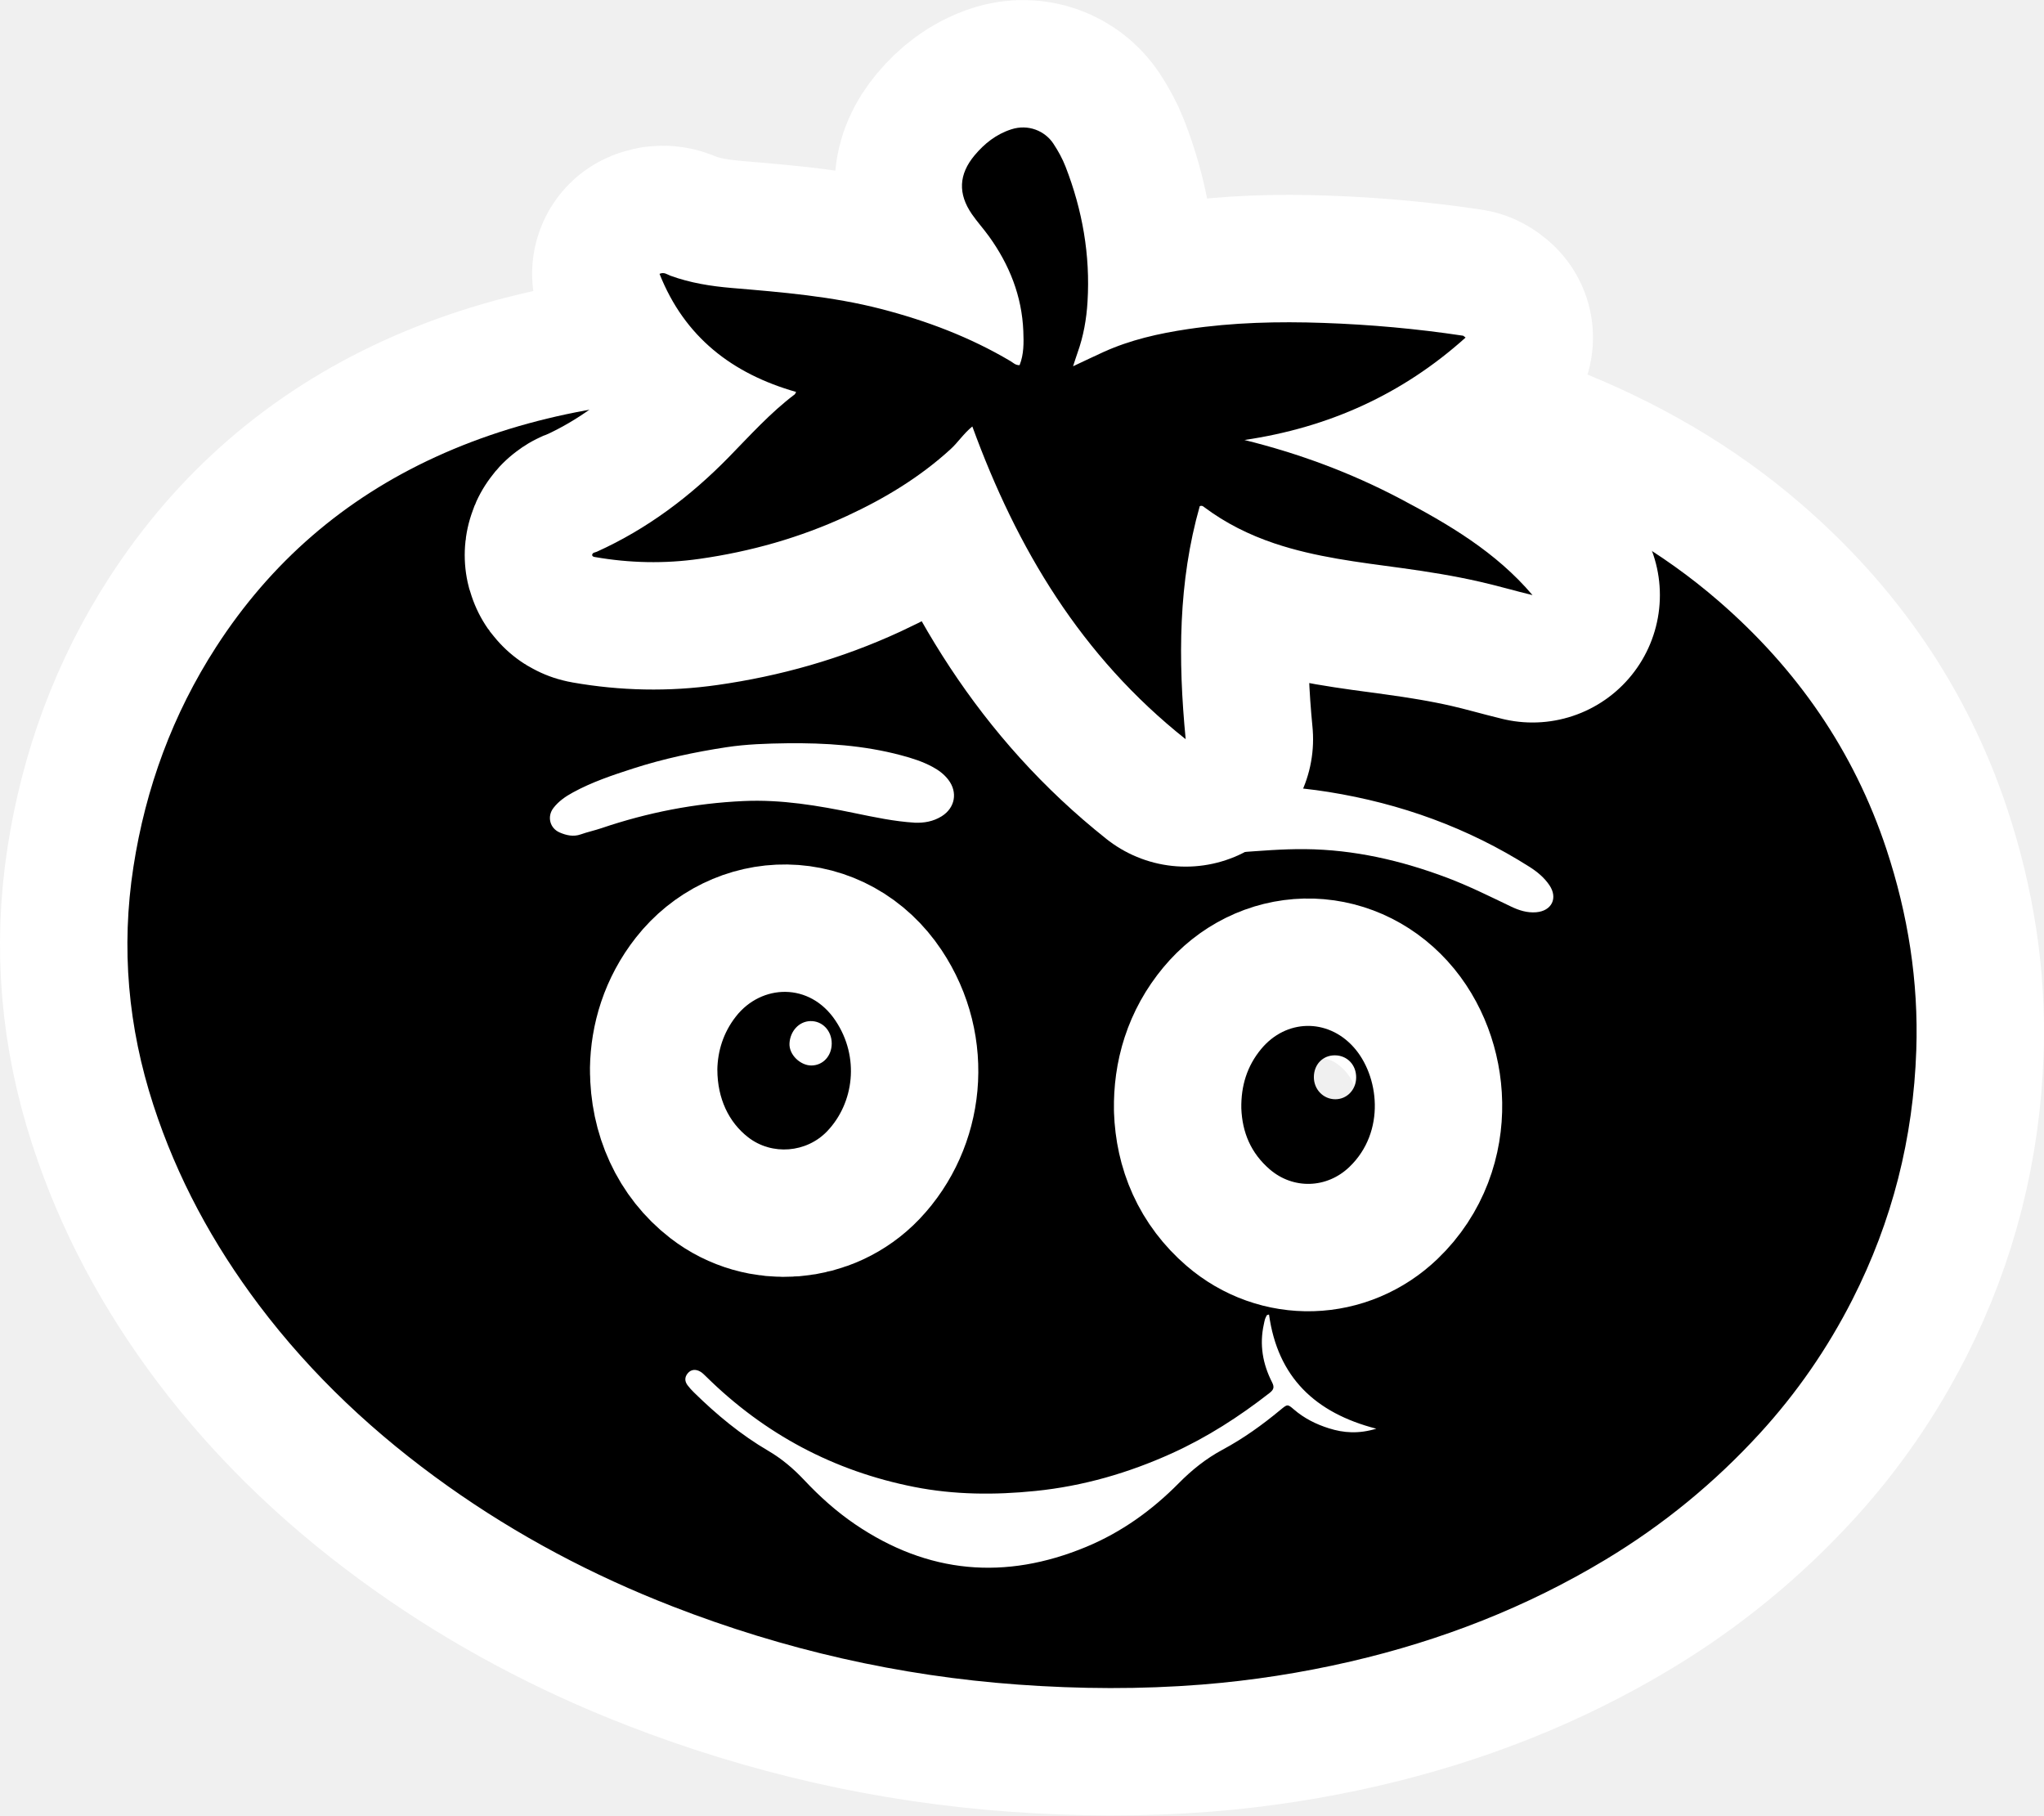
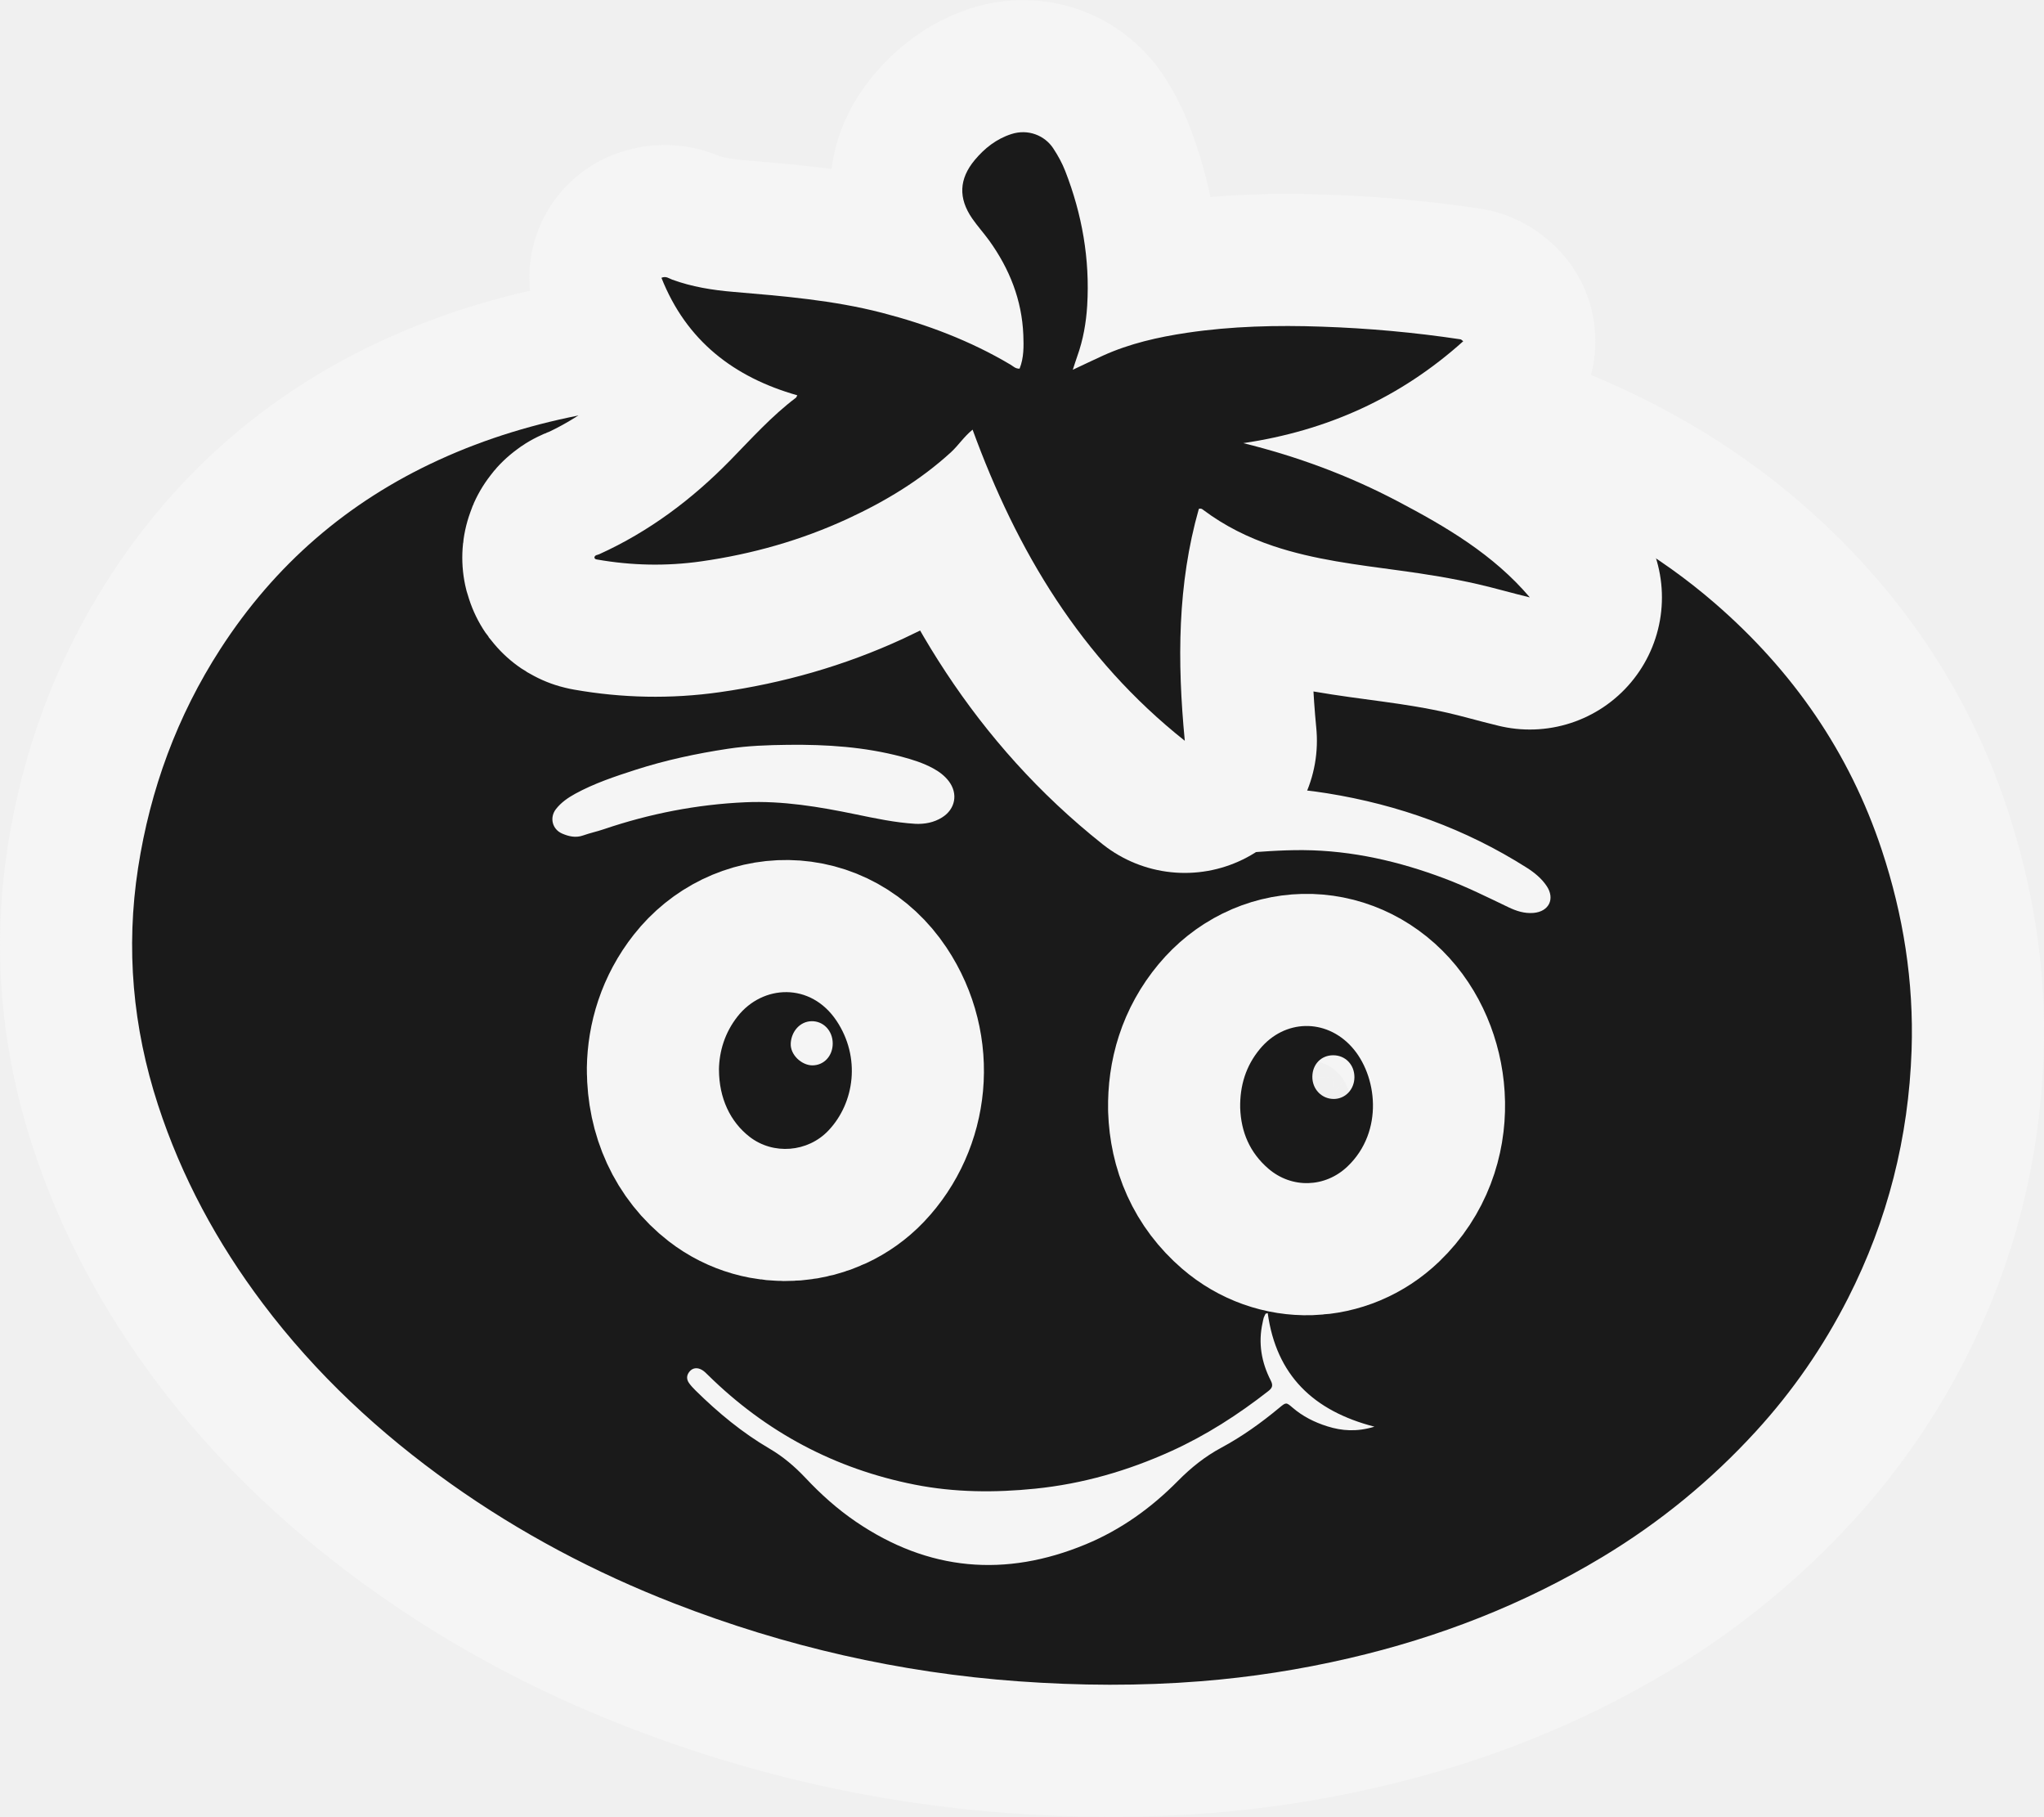
- <svg xmlns="http://www.w3.org/2000/svg" xmlns:xlink="http://www.w3.org/1999/xlink" preserveAspectRatio="none" overflow="visible" style="display: block;" width="64.181" height="57.002" viewBox="0 0 64.181 57.002" fill="none">
+ <svg xmlns="http://www.w3.org/2000/svg" xmlns:xlink="http://www.w3.org/1999/xlink" preserveAspectRatio="none" overflow="visible" style="display: block;" width="61.888" height="55.002" viewBox="0 0 61.888 55.002" fill="none">
  <g id="Group">
    <g id="Vector">
-       <path d="M23.424 12.602C21.816 14.489 20.002 16.019 17.689 16.878C17.136 17.084 16.588 17.302 16.033 17.517C16.065 17.62 16.149 17.622 16.218 17.645C17.328 18.02 18.451 18.343 19.629 18.428C20.369 18.483 21.106 18.467 21.842 18.379C23.099 18.23 24.326 17.955 25.515 17.518C26.898 17.011 28.207 16.358 29.41 15.502C29.632 15.344 29.837 15.162 30.053 14.995C30.216 14.869 30.238 14.874 30.322 15.057C30.582 15.626 30.824 16.203 31.1 16.763C32.058 18.703 33.253 20.482 34.749 22.05C35.551 22.892 36.442 23.637 37.367 24.34C37.519 24.456 37.667 24.578 37.817 24.697C37.722 24.814 37.612 24.791 37.514 24.805C37.206 24.849 36.915 24.944 36.655 25.114C36.049 25.509 36.094 26.258 36.742 26.589C37 26.721 37.284 26.762 37.567 26.779C37.986 26.806 38.408 26.798 38.829 26.768C39.544 26.717 40.258 26.654 40.976 26.661C42.517 26.675 43.993 27.016 45.428 27.555C46.121 27.816 46.782 28.146 47.448 28.465C47.697 28.584 47.954 28.666 48.236 28.643C48.723 28.602 48.925 28.199 48.651 27.793C48.49 27.554 48.268 27.371 48.027 27.218C46.09 25.989 43.98 25.229 41.718 24.866C40.668 24.698 39.615 24.641 38.555 24.673C38.499 24.675 38.441 24.672 38.385 24.676C38.253 24.686 38.207 24.618 38.193 24.496C38.129 23.92 38.047 23.345 37.993 22.768C37.884 21.61 37.853 20.451 37.916 19.289C37.949 18.675 38.031 18.067 38.143 17.462C38.158 17.377 38.159 17.281 38.241 17.189C38.438 17.284 38.64 17.385 38.844 17.479C39.77 17.903 40.749 18.144 41.746 18.323C42.908 18.532 44.085 18.646 45.248 18.855C46.457 19.072 47.635 19.407 48.808 19.766C49.22 19.892 49.632 20.015 50.044 20.142C50.089 20.155 50.13 20.164 50.172 20.138C49.432 18.854 48.512 17.727 47.33 16.819C45.951 15.76 44.444 14.924 42.859 14.22C42.759 14.176 42.637 14.164 42.558 14.036C42.938 14.038 43.291 14.113 43.643 14.174C45.121 14.435 46.58 14.772 47.982 15.322C50.168 16.18 52.185 17.329 53.964 18.871C56.416 20.994 58.209 23.572 59.232 26.659C59.909 28.705 60.245 30.812 60.171 32.971C60.078 35.727 59.418 38.34 58.165 40.804C57.386 42.336 56.419 43.735 55.262 45C53.84 46.554 52.226 47.877 50.42 48.965C47.925 50.469 45.245 51.509 42.415 52.166C40.875 52.523 39.316 52.766 37.737 52.892C35.815 53.044 33.896 53.032 31.975 52.893C28.229 52.623 24.611 51.796 21.114 50.436C18.613 49.464 16.256 48.218 14.067 46.664C11.807 45.06 9.8 43.192 8.127 40.971C6.686 39.057 5.56 36.983 4.817 34.698C4.02 32.251 3.797 29.759 4.189 27.221C4.572 24.741 5.421 22.427 6.786 20.313C8.503 17.655 10.799 15.667 13.679 14.347C15.187 13.656 16.759 13.187 18.383 12.887C20.034 12.582 21.702 12.526 23.424 12.604L23.424 12.602ZM24.628 28.045C21.464 28.084 19.023 30.576 19.057 33.733C19.09 36.727 21.657 39.233 24.654 39.197C27.767 39.159 30.252 36.623 30.189 33.501C30.127 30.376 27.561 28.038 24.628 28.046V28.045ZM41.046 40.256C44.06 40.301 46.678 37.782 46.638 34.666C46.597 31.486 44.096 29.139 41.105 29.12C38.012 29.101 35.534 31.606 35.505 34.675C35.478 37.574 37.925 40.273 41.046 40.256ZM39.847 41.273C39.825 41.279 39.802 41.286 39.78 41.292C39.76 41.333 39.736 41.372 39.722 41.415C39.705 41.468 39.696 41.525 39.684 41.58C39.542 42.219 39.649 42.825 39.942 43.4C40.02 43.553 39.997 43.631 39.865 43.735C38.911 44.48 37.899 45.131 36.796 45.631C35.431 46.249 34.009 46.661 32.512 46.813C31.237 46.943 29.965 46.935 28.708 46.687C26.187 46.19 24.008 45.03 22.176 43.225C22.119 43.17 22.063 43.111 21.996 43.07C21.844 42.978 21.694 42.998 21.596 43.117C21.494 43.238 21.496 43.368 21.588 43.492C21.649 43.574 21.719 43.65 21.792 43.721C22.5 44.417 23.263 45.049 24.121 45.551C24.55 45.802 24.916 46.114 25.253 46.472C25.737 46.987 26.261 47.458 26.847 47.857C29.138 49.415 31.563 49.624 34.105 48.569C35.212 48.11 36.172 47.42 37.011 46.571C37.423 46.154 37.868 45.797 38.385 45.519C39.038 45.169 39.639 44.737 40.209 44.264C40.423 44.087 40.428 44.081 40.626 44.252C40.95 44.532 41.323 44.719 41.728 44.846C42.191 44.992 42.659 45.026 43.216 44.858C41.289 44.361 40.118 43.236 39.847 41.273V41.273ZM28.717 25.831C29.019 25.843 29.306 25.792 29.567 25.63C29.99 25.366 30.079 24.877 29.778 24.483C29.644 24.308 29.471 24.18 29.279 24.077C28.967 23.909 28.632 23.803 28.291 23.713C27.117 23.4 25.916 23.323 24.708 23.337C24.072 23.345 23.434 23.366 22.803 23.462C21.814 23.613 20.837 23.821 19.884 24.128C19.236 24.337 18.589 24.553 17.988 24.882C17.756 25.008 17.541 25.157 17.379 25.367C17.171 25.635 17.262 26.003 17.573 26.138C17.783 26.228 18.002 26.28 18.235 26.198C18.449 26.122 18.672 26.075 18.887 26.002C20.337 25.51 21.824 25.219 23.354 25.151C24.534 25.098 25.686 25.292 26.835 25.53C27.457 25.658 28.08 25.791 28.717 25.83V25.831Z" stroke-width="8" stroke-linejoin="round" stroke="white" />
-       <use xlink:href="#stroke0_0_4" fill="black" />
+       <path d="M22.631 12.252C21.089 14.061 19.349 15.528 17.13 16.353C16.6 16.55 16.074 16.76 15.542 16.965C15.573 17.064 15.653 17.066 15.719 17.089C16.784 17.448 17.861 17.757 18.991 17.84C19.701 17.891 20.408 17.876 21.114 17.792C22.319 17.649 23.497 17.385 24.637 16.967C25.963 16.48 27.219 15.854 28.373 15.032C28.586 14.881 28.782 14.707 28.99 14.547C29.146 14.426 29.167 14.43 29.247 14.606C29.497 15.151 29.729 15.705 29.994 16.242C30.913 18.103 32.059 19.81 33.494 21.314C34.264 22.121 35.118 22.835 36.005 23.51C36.151 23.622 36.293 23.738 36.437 23.852C36.345 23.965 36.24 23.942 36.146 23.955C35.851 23.998 35.572 24.089 35.322 24.252C34.741 24.631 34.784 25.35 35.405 25.667C35.653 25.793 35.926 25.833 36.197 25.85C36.599 25.875 37.003 25.868 37.407 25.839C38.093 25.79 38.778 25.73 39.467 25.736C40.945 25.749 42.361 26.076 43.737 26.594C44.402 26.844 45.036 27.16 45.675 27.466C45.913 27.58 46.16 27.66 46.431 27.637C46.898 27.598 47.091 27.211 46.829 26.821C46.675 26.592 46.461 26.417 46.23 26.27C44.373 25.091 42.348 24.362 40.178 24.014C39.171 23.853 38.162 23.799 37.145 23.829C37.091 23.831 37.035 23.828 36.981 23.832C36.855 23.842 36.811 23.777 36.798 23.66C36.736 23.107 36.658 22.555 36.606 22.002C36.501 20.892 36.471 19.779 36.532 18.665C36.564 18.076 36.642 17.493 36.749 16.913C36.764 16.831 36.765 16.739 36.843 16.651C37.033 16.742 37.226 16.838 37.422 16.929C38.31 17.336 39.249 17.567 40.205 17.739C41.32 17.939 42.449 18.049 43.565 18.249C44.724 18.457 45.854 18.778 46.979 19.122C47.374 19.243 47.77 19.362 48.165 19.483C48.208 19.496 48.247 19.505 48.288 19.48C47.578 18.248 46.696 17.167 45.562 16.296C44.239 15.28 42.793 14.478 41.273 13.803C41.177 13.761 41.06 13.749 40.984 13.627C41.349 13.628 41.688 13.7 42.025 13.759C43.442 14.009 44.843 14.332 46.187 14.86C48.284 15.683 50.218 16.785 51.925 18.264C54.276 20.301 55.996 22.773 56.977 25.734C57.627 27.697 57.949 29.718 57.879 31.789C57.789 34.432 57.156 36.939 55.954 39.302C55.207 40.771 54.28 42.113 53.169 43.327C51.806 44.817 50.258 46.086 48.525 47.13C46.133 48.572 43.562 49.57 40.847 50.2C39.37 50.543 37.874 50.776 36.36 50.896C34.517 51.043 32.676 51.031 30.833 50.898C27.24 50.639 23.77 49.845 20.416 48.541C18.017 47.608 15.755 46.413 13.656 44.923C11.489 43.384 9.563 41.592 7.959 39.463C6.576 37.626 5.497 35.637 4.783 33.445C4.019 31.098 3.805 28.708 4.181 26.273C4.549 23.894 5.363 21.675 6.672 19.648C8.319 17.098 10.521 15.191 13.284 13.925C14.73 13.262 16.238 12.812 17.796 12.524C19.38 12.232 20.98 12.178 22.631 12.253L22.631 12.252ZM23.786 27.064C20.751 27.101 18.41 29.491 18.443 32.52C18.474 35.392 20.936 37.795 23.811 37.76C26.797 37.724 29.18 35.291 29.12 32.297C29.06 29.3 26.6 27.057 23.786 27.064V27.064ZM39.534 38.776C42.425 38.82 44.936 36.404 44.898 33.415C44.858 30.364 42.46 28.113 39.59 28.095C36.624 28.076 34.247 30.48 34.219 33.423C34.193 36.204 36.54 38.792 39.534 38.776ZM38.384 39.752C38.363 39.758 38.341 39.764 38.319 39.77C38.301 39.809 38.278 39.847 38.264 39.888C38.248 39.939 38.239 39.993 38.228 40.046C38.091 40.659 38.194 41.241 38.475 41.791C38.55 41.939 38.528 42.014 38.401 42.113C37.486 42.828 36.516 43.452 35.457 43.932C34.148 44.525 32.784 44.92 31.349 45.066C30.125 45.191 28.905 45.183 27.699 44.945C25.281 44.468 23.192 43.355 21.434 41.624C21.38 41.571 21.326 41.515 21.261 41.476C21.116 41.387 20.972 41.407 20.878 41.52C20.78 41.637 20.782 41.762 20.87 41.88C20.928 41.959 20.996 42.031 21.066 42.1C21.745 42.768 22.476 43.374 23.3 43.855C23.711 44.096 24.062 44.395 24.386 44.738C24.85 45.233 25.353 45.684 25.915 46.067C28.112 47.561 30.438 47.762 32.877 46.75C33.938 46.31 34.859 45.648 35.663 44.834C36.059 44.433 36.485 44.091 36.981 43.825C37.608 43.488 38.184 43.075 38.731 42.621C38.937 42.45 38.941 42.445 39.131 42.609C39.442 42.878 39.8 43.057 40.188 43.179C40.633 43.319 41.081 43.352 41.615 43.19C39.767 42.713 38.644 41.635 38.384 39.752V39.752ZM27.708 24.94C27.998 24.952 28.273 24.903 28.523 24.747C28.929 24.494 29.015 24.025 28.726 23.647C28.597 23.479 28.432 23.357 28.247 23.257C27.948 23.096 27.627 22.995 27.3 22.908C26.173 22.609 25.022 22.535 23.863 22.548C23.253 22.555 22.641 22.576 22.036 22.668C21.087 22.812 20.15 23.012 19.235 23.307C18.614 23.507 17.994 23.714 17.417 24.029C17.195 24.151 16.988 24.294 16.832 24.495C16.633 24.752 16.721 25.105 17.019 25.234C17.22 25.321 17.43 25.371 17.654 25.292C17.859 25.219 18.073 25.174 18.279 25.104C19.67 24.632 21.096 24.353 22.564 24.287C23.696 24.237 24.801 24.423 25.903 24.651C26.5 24.774 27.097 24.902 27.708 24.939V24.94Z" stroke-width="8" stroke-linejoin="round" stroke="#F5F5F5" />
+       <use xlink:href="#stroke0_0_4" fill="#1A1A1A" />
    </g>
    <g id="Vector_2">
-       <path d="M32.015 11.465C32.152 11.122 32.146 10.757 32.132 10.398C32.088 9.297 31.696 8.315 31.058 7.427C30.886 7.187 30.685 6.967 30.517 6.724C30.075 6.082 30.103 5.474 30.601 4.878C30.912 4.506 31.282 4.213 31.754 4.061C32.287 3.888 32.811 4.11 33.075 4.509C33.226 4.738 33.358 4.976 33.457 5.23C33.988 6.595 34.237 8.008 34.148 9.472C34.116 10.017 34.021 10.556 33.835 11.074C33.79 11.199 33.752 11.326 33.694 11.5C34.041 11.337 34.343 11.192 34.648 11.053C35.493 10.67 36.388 10.469 37.301 10.333C38.713 10.123 40.134 10.089 41.557 10.139C43.023 10.19 44.484 10.321 45.937 10.54C45.954 10.543 45.969 10.563 46.019 10.599C44.03 12.386 41.714 13.426 39.075 13.815C40.776 14.235 42.401 14.836 43.947 15.649C45.485 16.458 46.974 17.333 48.12 18.685C47.564 18.551 47.022 18.391 46.471 18.266C45.662 18.081 44.845 17.95 44.023 17.837C42.673 17.653 41.317 17.498 40.016 17.061C39.223 16.794 38.484 16.427 37.814 15.925C37.779 15.898 37.743 15.865 37.672 15.892C36.997 18.265 36.987 20.692 37.23 23.21C33.943 20.602 31.927 17.218 30.531 13.39C30.256 13.614 30.084 13.887 29.849 14.102C28.882 14.986 27.776 15.653 26.593 16.2C25.118 16.882 23.571 17.319 21.965 17.547C20.866 17.704 19.765 17.68 18.671 17.488C18.637 17.482 18.604 17.473 18.592 17.429C18.602 17.342 18.69 17.347 18.743 17.322C20.318 16.609 21.674 15.59 22.878 14.359C23.546 13.677 24.185 12.963 24.952 12.384C24.968 12.372 24.974 12.347 24.998 12.306C22.995 11.736 21.496 10.585 20.709 8.598C20.855 8.533 20.952 8.62 21.049 8.656C21.674 8.884 22.321 8.986 22.98 9.042C24.554 9.175 26.129 9.303 27.667 9.701C29.093 10.07 30.458 10.585 31.728 11.338C31.813 11.388 31.887 11.471 32.015 11.465H32.015Z" stroke-width="8" stroke-linejoin="round" stroke="white" />
-       <use xlink:href="#stroke2_0_4" fill="black" />
+       <path d="M30.871 11.16C31.003 10.831 30.997 10.481 30.984 10.137C30.941 9.081 30.566 8.139 29.954 7.287C29.788 7.057 29.596 6.846 29.435 6.613C29.011 5.997 29.037 5.414 29.515 4.842C29.813 4.486 30.169 4.205 30.621 4.059C31.133 3.893 31.635 4.105 31.888 4.488C32.033 4.708 32.159 4.936 32.254 5.18C32.764 6.489 33.002 7.844 32.918 9.249C32.886 9.772 32.796 10.288 32.617 10.786C32.575 10.905 32.537 11.027 32.482 11.194C32.815 11.038 33.105 10.898 33.397 10.765C34.208 10.398 35.066 10.205 35.942 10.074C37.296 9.873 38.66 9.841 40.024 9.889C41.431 9.937 42.832 10.063 44.225 10.273C44.242 10.276 44.257 10.295 44.304 10.33C42.396 12.044 40.175 13.042 37.643 13.415C39.275 13.817 40.834 14.394 42.316 15.174C43.791 15.95 45.22 16.789 46.32 18.085C45.786 17.957 45.266 17.804 44.738 17.683C43.962 17.506 43.178 17.38 42.389 17.273C41.095 17.096 39.794 16.947 38.546 16.528C37.785 16.272 37.077 15.92 36.434 15.438C36.4 15.412 36.366 15.381 36.298 15.406C35.651 17.682 35.641 20.01 35.873 22.426C32.721 19.924 30.788 16.678 29.448 13.007C29.184 13.221 29.019 13.483 28.794 13.69C27.866 14.538 26.806 15.177 25.671 15.702C24.256 16.356 22.772 16.775 21.232 16.994C20.177 17.144 19.122 17.122 18.072 16.937C18.04 16.932 18.008 16.923 17.997 16.881C18.006 16.798 18.09 16.802 18.141 16.779C19.652 16.094 20.953 15.117 22.108 13.937C22.749 13.282 23.361 12.597 24.097 12.042C24.112 12.031 24.118 12.007 24.141 11.967C22.219 11.421 20.782 10.316 20.027 8.41C20.167 8.348 20.26 8.432 20.354 8.466C20.953 8.684 21.573 8.783 22.205 8.836C23.715 8.964 25.226 9.087 26.701 9.468C28.069 9.822 29.378 10.316 30.596 11.039C30.678 11.087 30.748 11.167 30.872 11.16H30.871Z" stroke-width="8" stroke-linejoin="round" stroke="#F5F5F5" />
+       <use xlink:href="#stroke2_0_4" fill="#1A1A1A" />
    </g>
    <g id="Vector_3">
-       <path d="M22.524 33.589C22.534 33.011 22.706 32.426 23.111 31.911C23.905 30.899 25.423 30.828 26.236 32.048C27.001 33.194 26.815 34.633 25.976 35.515C25.326 36.198 24.239 36.287 23.494 35.71C22.88 35.235 22.527 34.487 22.525 33.589H22.524ZM26.116 32.764C26.117 32.361 25.821 32.051 25.446 32.06C25.087 32.069 24.814 32.375 24.79 32.753C24.767 33.122 25.139 33.454 25.474 33.454C25.842 33.453 26.115 33.155 26.116 32.764L26.116 32.764Z" stroke-width="8" stroke-linejoin="round" stroke="white" />
-       <use xlink:href="#stroke4_0_4" fill="black" />
+       <path d="M21.768 32.382C21.777 31.827 21.943 31.266 22.331 30.772C23.093 29.802 24.548 29.733 25.329 30.903C26.062 32.002 25.884 33.383 25.079 34.229C24.455 34.884 23.413 34.969 22.698 34.416C22.109 33.96 21.771 33.243 21.769 32.382H21.768ZM25.213 31.59C25.214 31.204 24.93 30.907 24.57 30.915C24.226 30.923 23.965 31.217 23.942 31.58C23.919 31.933 24.276 32.252 24.598 32.252C24.95 32.251 25.213 31.965 25.213 31.59L25.213 31.59Z" stroke-width="8" stroke-linejoin="round" stroke="#F5F5F5" />
+       <use xlink:href="#stroke4_0_4" fill="#1A1A1A" />
    </g>
    <g id="Vector_4">
-       <path d="M38.977 34.795C38.966 34.1 39.153 33.474 39.603 32.933C40.381 31.997 41.675 31.968 42.492 32.866C43.305 33.758 43.524 35.534 42.37 36.64C41.662 37.319 40.606 37.351 39.867 36.713C39.28 36.206 39.005 35.559 38.977 34.795H38.977ZM41.255 33.81C41.25 34.201 41.548 34.513 41.928 34.514C42.292 34.515 42.579 34.218 42.583 33.835C42.588 33.435 42.3 33.135 41.912 33.135C41.536 33.135 41.26 33.419 41.255 33.81Z" stroke-width="8" stroke-linejoin="round" stroke="white" />
-       <use xlink:href="#stroke6_0_4" fill="black" />
+       <path d="M37.55 33.538C37.539 32.872 37.718 32.271 38.15 31.752C38.896 30.855 40.137 30.826 40.922 31.688C41.7 32.543 41.911 34.247 40.804 35.308C40.125 35.959 39.112 35.989 38.403 35.378C37.84 34.892 37.576 34.271 37.55 33.538H37.55ZM39.735 32.593C39.73 32.968 40.015 33.267 40.38 33.269C40.729 33.27 41.004 32.985 41.009 32.617C41.013 32.234 40.736 31.945 40.365 31.946C40.004 31.946 39.739 32.218 39.735 32.593Z" stroke-width="8" stroke-linejoin="round" stroke="#F5F5F5" />
+       <use xlink:href="#stroke6_0_4" fill="#1A1A1A" />
    </g>
  </g>
  <defs>
-     <path id="stroke0_0_4" d="M23.424 12.602C21.816 14.489 20.002 16.019 17.689 16.878C17.136 17.084 16.588 17.302 16.033 17.517C16.065 17.62 16.149 17.622 16.218 17.645C17.328 18.02 18.451 18.343 19.629 18.428C20.369 18.483 21.106 18.467 21.842 18.379C23.099 18.23 24.326 17.955 25.515 17.518C26.898 17.011 28.207 16.358 29.41 15.502C29.632 15.344 29.837 15.162 30.053 14.995C30.216 14.869 30.238 14.874 30.322 15.057C30.582 15.626 30.824 16.203 31.1 16.763C32.058 18.703 33.253 20.482 34.749 22.05C35.551 22.892 36.442 23.637 37.367 24.34C37.519 24.456 37.667 24.578 37.817 24.697C37.722 24.814 37.612 24.791 37.514 24.805C37.206 24.849 36.915 24.944 36.655 25.114C36.049 25.509 36.094 26.258 36.742 26.589C37 26.721 37.284 26.762 37.567 26.779C37.986 26.806 38.408 26.798 38.829 26.768C39.544 26.717 40.258 26.654 40.976 26.661C42.517 26.675 43.993 27.016 45.428 27.555C46.121 27.816 46.782 28.146 47.448 28.465C47.697 28.584 47.954 28.666 48.236 28.643C48.723 28.602 48.925 28.199 48.651 27.793C48.49 27.554 48.268 27.371 48.027 27.218C46.09 25.989 43.98 25.229 41.718 24.866C40.668 24.698 39.615 24.641 38.555 24.673C38.499 24.675 38.441 24.672 38.385 24.676C38.253 24.686 38.207 24.618 38.193 24.496C38.129 23.92 38.047 23.345 37.993 22.768C37.884 21.61 37.853 20.451 37.916 19.289C37.949 18.675 38.031 18.067 38.143 17.462C38.158 17.377 38.159 17.281 38.241 17.189C38.438 17.284 38.64 17.385 38.844 17.479C39.77 17.903 40.749 18.144 41.746 18.323C42.908 18.532 44.085 18.646 45.248 18.855C46.457 19.072 47.635 19.407 48.808 19.766C49.22 19.892 49.632 20.015 50.044 20.142C50.089 20.155 50.13 20.164 50.172 20.138C49.432 18.854 48.512 17.727 47.33 16.819C45.951 15.76 44.444 14.924 42.859 14.22C42.759 14.176 42.637 14.164 42.558 14.036C42.938 14.038 43.291 14.113 43.643 14.174C45.121 14.435 46.58 14.772 47.982 15.322C50.168 16.18 52.185 17.329 53.964 18.871C56.416 20.994 58.209 23.572 59.232 26.659C59.909 28.705 60.245 30.812 60.171 32.971C60.078 35.727 59.418 38.34 58.165 40.804C57.386 42.336 56.419 43.735 55.262 45C53.84 46.554 52.226 47.877 50.42 48.965C47.925 50.469 45.245 51.509 42.415 52.166C40.875 52.523 39.316 52.766 37.737 52.892C35.815 53.044 33.896 53.032 31.975 52.893C28.229 52.623 24.611 51.796 21.114 50.436C18.613 49.464 16.256 48.218 14.067 46.664C11.807 45.06 9.8 43.192 8.127 40.971C6.686 39.057 5.56 36.983 4.817 34.698C4.02 32.251 3.797 29.759 4.189 27.221C4.572 24.741 5.421 22.427 6.786 20.313C8.503 17.655 10.799 15.667 13.679 14.347C15.187 13.656 16.759 13.187 18.383 12.887C20.034 12.582 21.702 12.526 23.424 12.604L23.424 12.602ZM24.628 28.045C21.464 28.084 19.023 30.576 19.057 33.733C19.09 36.727 21.657 39.233 24.654 39.197C27.767 39.159 30.252 36.623 30.189 33.501C30.127 30.376 27.561 28.038 24.628 28.046V28.045ZM41.046 40.256C44.06 40.301 46.678 37.782 46.638 34.666C46.597 31.486 44.096 29.139 41.105 29.12C38.012 29.101 35.534 31.606 35.505 34.675C35.478 37.574 37.925 40.273 41.046 40.256ZM39.847 41.273C39.825 41.279 39.802 41.286 39.78 41.292C39.76 41.333 39.736 41.372 39.722 41.415C39.705 41.468 39.696 41.525 39.684 41.58C39.542 42.219 39.649 42.825 39.942 43.4C40.02 43.553 39.997 43.631 39.865 43.735C38.911 44.48 37.899 45.131 36.796 45.631C35.431 46.249 34.009 46.661 32.512 46.813C31.237 46.943 29.965 46.935 28.708 46.687C26.187 46.19 24.008 45.03 22.176 43.225C22.119 43.17 22.063 43.111 21.996 43.07C21.844 42.978 21.694 42.998 21.596 43.117C21.494 43.238 21.496 43.368 21.588 43.492C21.649 43.574 21.719 43.65 21.792 43.721C22.5 44.417 23.263 45.049 24.121 45.551C24.55 45.802 24.916 46.114 25.253 46.472C25.737 46.987 26.261 47.458 26.847 47.857C29.138 49.415 31.563 49.624 34.105 48.569C35.212 48.11 36.172 47.42 37.011 46.571C37.423 46.154 37.868 45.797 38.385 45.519C39.038 45.169 39.639 44.737 40.209 44.264C40.423 44.087 40.428 44.081 40.626 44.252C40.95 44.532 41.323 44.719 41.728 44.846C42.191 44.992 42.659 45.026 43.216 44.858C41.289 44.361 40.118 43.236 39.847 41.273V41.273ZM28.717 25.831C29.019 25.843 29.306 25.792 29.567 25.63C29.99 25.366 30.079 24.877 29.778 24.483C29.644 24.308 29.471 24.18 29.279 24.077C28.967 23.909 28.632 23.803 28.291 23.713C27.117 23.4 25.916 23.323 24.708 23.337C24.072 23.345 23.434 23.366 22.803 23.462C21.814 23.613 20.837 23.821 19.884 24.128C19.236 24.337 18.589 24.553 17.988 24.882C17.756 25.008 17.541 25.157 17.379 25.367C17.171 25.635 17.262 26.003 17.573 26.138C17.783 26.228 18.002 26.28 18.235 26.198C18.449 26.122 18.672 26.075 18.887 26.002C20.337 25.51 21.824 25.219 23.354 25.151C24.534 25.098 25.686 25.292 26.835 25.53C27.457 25.658 28.08 25.791 28.717 25.83V25.831Z" />
-     <path id="stroke2_0_4" d="M32.015 11.465C32.152 11.122 32.146 10.757 32.132 10.398C32.088 9.297 31.696 8.315 31.058 7.427C30.886 7.187 30.685 6.967 30.517 6.724C30.075 6.082 30.103 5.474 30.601 4.878C30.912 4.506 31.282 4.213 31.754 4.061C32.287 3.888 32.811 4.11 33.075 4.509C33.226 4.738 33.358 4.976 33.457 5.23C33.988 6.595 34.237 8.008 34.148 9.472C34.116 10.017 34.021 10.556 33.835 11.074C33.79 11.199 33.752 11.326 33.694 11.5C34.041 11.337 34.343 11.192 34.648 11.053C35.493 10.67 36.388 10.469 37.301 10.333C38.713 10.123 40.134 10.089 41.557 10.139C43.023 10.19 44.484 10.321 45.937 10.54C45.954 10.543 45.969 10.563 46.019 10.599C44.03 12.386 41.714 13.426 39.075 13.815C40.776 14.235 42.401 14.836 43.947 15.649C45.485 16.458 46.974 17.333 48.12 18.685C47.564 18.551 47.022 18.391 46.471 18.266C45.662 18.081 44.845 17.95 44.023 17.837C42.673 17.653 41.317 17.498 40.016 17.061C39.223 16.794 38.484 16.427 37.814 15.925C37.779 15.898 37.743 15.865 37.672 15.892C36.997 18.265 36.987 20.692 37.23 23.21C33.943 20.602 31.927 17.218 30.531 13.39C30.256 13.614 30.084 13.887 29.849 14.102C28.882 14.986 27.776 15.653 26.593 16.2C25.118 16.882 23.571 17.319 21.965 17.547C20.866 17.704 19.765 17.68 18.671 17.488C18.637 17.482 18.604 17.473 18.592 17.429C18.602 17.342 18.69 17.347 18.743 17.322C20.318 16.609 21.674 15.59 22.878 14.359C23.546 13.677 24.185 12.963 24.952 12.384C24.968 12.372 24.974 12.347 24.998 12.306C22.995 11.736 21.496 10.585 20.709 8.598C20.855 8.533 20.952 8.62 21.049 8.656C21.674 8.884 22.321 8.986 22.98 9.042C24.554 9.175 26.129 9.303 27.667 9.701C29.093 10.07 30.458 10.585 31.728 11.338C31.813 11.388 31.887 11.471 32.015 11.465H32.015Z" />
-     <path id="stroke4_0_4" d="M22.524 33.589C22.534 33.011 22.706 32.426 23.111 31.911C23.905 30.899 25.423 30.828 26.236 32.048C27.001 33.194 26.815 34.633 25.976 35.515C25.326 36.198 24.239 36.287 23.494 35.71C22.88 35.235 22.527 34.487 22.525 33.589H22.524ZM26.116 32.764C26.117 32.361 25.821 32.051 25.446 32.06C25.087 32.069 24.814 32.375 24.79 32.753C24.767 33.122 25.139 33.454 25.474 33.454C25.842 33.453 26.115 33.155 26.116 32.764L26.116 32.764Z" />
-     <path id="stroke6_0_4" d="M38.977 34.795C38.966 34.1 39.153 33.474 39.603 32.933C40.381 31.997 41.675 31.968 42.492 32.866C43.305 33.758 43.524 35.534 42.37 36.64C41.662 37.319 40.606 37.351 39.867 36.713C39.28 36.206 39.005 35.559 38.977 34.795H38.977ZM41.255 33.81C41.25 34.201 41.548 34.513 41.928 34.514C42.292 34.515 42.579 34.218 42.583 33.835C42.588 33.435 42.3 33.135 41.912 33.135C41.536 33.135 41.26 33.419 41.255 33.81Z" />
+     <path id="stroke0_0_4" d="M22.631 12.252C21.089 14.061 19.349 15.528 17.13 16.353C16.6 16.55 16.074 16.76 15.542 16.965C15.573 17.064 15.653 17.066 15.719 17.089C16.784 17.448 17.861 17.757 18.991 17.84C19.701 17.891 20.408 17.876 21.114 17.792C22.319 17.649 23.497 17.385 24.637 16.967C25.963 16.48 27.219 15.854 28.373 15.032C28.586 14.881 28.782 14.707 28.99 14.547C29.146 14.426 29.167 14.43 29.247 14.606C29.497 15.151 29.729 15.705 29.994 16.242C30.913 18.103 32.059 19.81 33.494 21.314C34.264 22.121 35.118 22.835 36.005 23.51C36.151 23.622 36.293 23.738 36.437 23.852C36.345 23.965 36.24 23.942 36.146 23.955C35.851 23.998 35.572 24.089 35.322 24.252C34.741 24.631 34.784 25.35 35.405 25.667C35.653 25.793 35.926 25.833 36.197 25.85C36.599 25.875 37.003 25.868 37.407 25.839C38.093 25.79 38.778 25.73 39.467 25.736C40.945 25.749 42.361 26.076 43.737 26.594C44.402 26.844 45.036 27.16 45.675 27.466C45.913 27.58 46.16 27.66 46.431 27.637C46.898 27.598 47.091 27.211 46.829 26.821C46.675 26.592 46.461 26.417 46.23 26.27C44.373 25.091 42.348 24.362 40.178 24.014C39.171 23.853 38.162 23.799 37.145 23.829C37.091 23.831 37.035 23.828 36.981 23.832C36.855 23.842 36.811 23.777 36.798 23.66C36.736 23.107 36.658 22.555 36.606 22.002C36.501 20.892 36.471 19.779 36.532 18.665C36.564 18.076 36.642 17.493 36.749 16.913C36.764 16.831 36.765 16.739 36.843 16.651C37.033 16.742 37.226 16.838 37.422 16.929C38.31 17.336 39.249 17.567 40.205 17.739C41.32 17.939 42.449 18.049 43.565 18.249C44.724 18.457 45.854 18.778 46.979 19.122C47.374 19.243 47.77 19.362 48.165 19.483C48.208 19.496 48.247 19.505 48.288 19.48C47.578 18.248 46.696 17.167 45.562 16.296C44.239 15.28 42.793 14.478 41.273 13.803C41.177 13.761 41.06 13.749 40.984 13.627C41.349 13.628 41.688 13.7 42.025 13.759C43.442 14.009 44.843 14.332 46.187 14.86C48.284 15.683 50.218 16.785 51.925 18.264C54.276 20.301 55.996 22.773 56.977 25.734C57.627 27.697 57.949 29.718 57.879 31.789C57.789 34.432 57.156 36.939 55.954 39.302C55.207 40.771 54.28 42.113 53.169 43.327C51.806 44.817 50.258 46.086 48.525 47.13C46.133 48.572 43.562 49.57 40.847 50.2C39.37 50.543 37.874 50.776 36.36 50.896C34.517 51.043 32.676 51.031 30.833 50.898C27.24 50.639 23.77 49.845 20.416 48.541C18.017 47.608 15.755 46.413 13.656 44.923C11.489 43.384 9.563 41.592 7.959 39.463C6.576 37.626 5.497 35.637 4.783 33.445C4.019 31.098 3.805 28.708 4.181 26.273C4.549 23.894 5.363 21.675 6.672 19.648C8.319 17.098 10.521 15.191 13.284 13.925C14.73 13.262 16.238 12.812 17.796 12.524C19.38 12.232 20.98 12.178 22.631 12.253L22.631 12.252ZM23.786 27.064C20.751 27.101 18.41 29.491 18.443 32.52C18.474 35.392 20.936 37.795 23.811 37.76C26.797 37.724 29.18 35.291 29.12 32.297C29.06 29.3 26.6 27.057 23.786 27.064V27.064ZM39.534 38.776C42.425 38.82 44.936 36.404 44.898 33.415C44.858 30.364 42.46 28.113 39.59 28.095C36.624 28.076 34.247 30.48 34.219 33.423C34.193 36.204 36.54 38.792 39.534 38.776ZM38.384 39.752C38.363 39.758 38.341 39.764 38.319 39.77C38.301 39.809 38.278 39.847 38.264 39.888C38.248 39.939 38.239 39.993 38.228 40.046C38.091 40.659 38.194 41.241 38.475 41.791C38.55 41.939 38.528 42.014 38.401 42.113C37.486 42.828 36.516 43.452 35.457 43.932C34.148 44.525 32.784 44.92 31.349 45.066C30.125 45.191 28.905 45.183 27.699 44.945C25.281 44.468 23.192 43.355 21.434 41.624C21.38 41.571 21.326 41.515 21.261 41.476C21.116 41.387 20.972 41.407 20.878 41.52C20.78 41.637 20.782 41.762 20.87 41.88C20.928 41.959 20.996 42.031 21.066 42.1C21.745 42.768 22.476 43.374 23.3 43.855C23.711 44.096 24.062 44.395 24.386 44.738C24.85 45.233 25.353 45.684 25.915 46.067C28.112 47.561 30.438 47.762 32.877 46.75C33.938 46.31 34.859 45.648 35.663 44.834C36.059 44.433 36.485 44.091 36.981 43.825C37.608 43.488 38.184 43.075 38.731 42.621C38.937 42.45 38.941 42.445 39.131 42.609C39.442 42.878 39.8 43.057 40.188 43.179C40.633 43.319 41.081 43.352 41.615 43.19C39.767 42.713 38.644 41.635 38.384 39.752V39.752ZM27.708 24.94C27.998 24.952 28.273 24.903 28.523 24.747C28.929 24.494 29.015 24.025 28.726 23.647C28.597 23.479 28.432 23.357 28.247 23.257C27.948 23.096 27.627 22.995 27.3 22.908C26.173 22.609 25.022 22.535 23.863 22.548C23.253 22.555 22.641 22.576 22.036 22.668C21.087 22.812 20.15 23.012 19.235 23.307C18.614 23.507 17.994 23.714 17.417 24.029C17.195 24.151 16.988 24.294 16.832 24.495C16.633 24.752 16.721 25.105 17.019 25.234C17.22 25.321 17.43 25.371 17.654 25.292C17.859 25.219 18.073 25.174 18.279 25.104C19.67 24.632 21.096 24.353 22.564 24.287C23.696 24.237 24.801 24.423 25.903 24.651C26.5 24.774 27.097 24.902 27.708 24.939V24.94Z" />
+     <path id="stroke2_0_4" d="M30.871 11.16C31.003 10.831 30.997 10.481 30.984 10.137C30.941 9.081 30.566 8.139 29.954 7.287C29.788 7.057 29.596 6.846 29.435 6.613C29.011 5.997 29.037 5.414 29.515 4.842C29.813 4.486 30.169 4.205 30.621 4.059C31.133 3.893 31.635 4.105 31.888 4.488C32.033 4.708 32.159 4.936 32.254 5.18C32.764 6.489 33.002 7.844 32.918 9.249C32.886 9.772 32.796 10.288 32.617 10.786C32.575 10.905 32.537 11.027 32.482 11.194C32.815 11.038 33.105 10.898 33.397 10.765C34.208 10.398 35.066 10.205 35.942 10.074C37.296 9.873 38.66 9.841 40.024 9.889C41.431 9.937 42.832 10.063 44.225 10.273C44.242 10.276 44.257 10.295 44.304 10.33C42.396 12.044 40.175 13.042 37.643 13.415C39.275 13.817 40.834 14.394 42.316 15.174C43.791 15.95 45.22 16.789 46.32 18.085C45.786 17.957 45.266 17.804 44.738 17.683C43.962 17.506 43.178 17.38 42.389 17.273C41.095 17.096 39.794 16.947 38.546 16.528C37.785 16.272 37.077 15.92 36.434 15.438C36.4 15.412 36.366 15.381 36.298 15.406C35.651 17.682 35.641 20.01 35.873 22.426C32.721 19.924 30.788 16.678 29.448 13.007C29.184 13.221 29.019 13.483 28.794 13.69C27.866 14.538 26.806 15.177 25.671 15.702C24.256 16.356 22.772 16.775 21.232 16.994C20.177 17.144 19.122 17.122 18.072 16.937C18.04 16.932 18.008 16.923 17.997 16.881C18.006 16.798 18.09 16.802 18.141 16.779C19.652 16.094 20.953 15.117 22.108 13.937C22.749 13.282 23.361 12.597 24.097 12.042C24.112 12.031 24.118 12.007 24.141 11.967C22.219 11.421 20.782 10.316 20.027 8.41C20.167 8.348 20.26 8.432 20.354 8.466C20.953 8.684 21.573 8.783 22.205 8.836C23.715 8.964 25.226 9.087 26.701 9.468C28.069 9.822 29.378 10.316 30.596 11.039C30.678 11.087 30.748 11.167 30.872 11.16H30.871Z" />
+     <path id="stroke4_0_4" d="M21.768 32.382C21.777 31.827 21.943 31.266 22.331 30.772C23.093 29.802 24.548 29.733 25.329 30.903C26.062 32.002 25.884 33.383 25.079 34.229C24.455 34.884 23.413 34.969 22.698 34.416C22.109 33.96 21.771 33.243 21.769 32.382H21.768ZM25.213 31.59C25.214 31.204 24.93 30.907 24.57 30.915C24.226 30.923 23.965 31.217 23.942 31.58C23.919 31.933 24.276 32.252 24.598 32.252C24.95 32.251 25.213 31.965 25.213 31.59L25.213 31.59Z" />
+     <path id="stroke6_0_4" d="M37.55 33.538C37.539 32.872 37.718 32.271 38.15 31.752C38.896 30.855 40.137 30.826 40.922 31.688C41.7 32.543 41.911 34.247 40.804 35.308C40.125 35.959 39.112 35.989 38.403 35.378C37.84 34.892 37.576 34.271 37.55 33.538H37.55ZM39.735 32.593C39.73 32.968 40.015 33.267 40.38 33.269C40.729 33.27 41.004 32.985 41.009 32.617C41.013 32.234 40.736 31.945 40.365 31.946C40.004 31.946 39.739 32.218 39.735 32.593Z" />
  </defs>
</svg>
